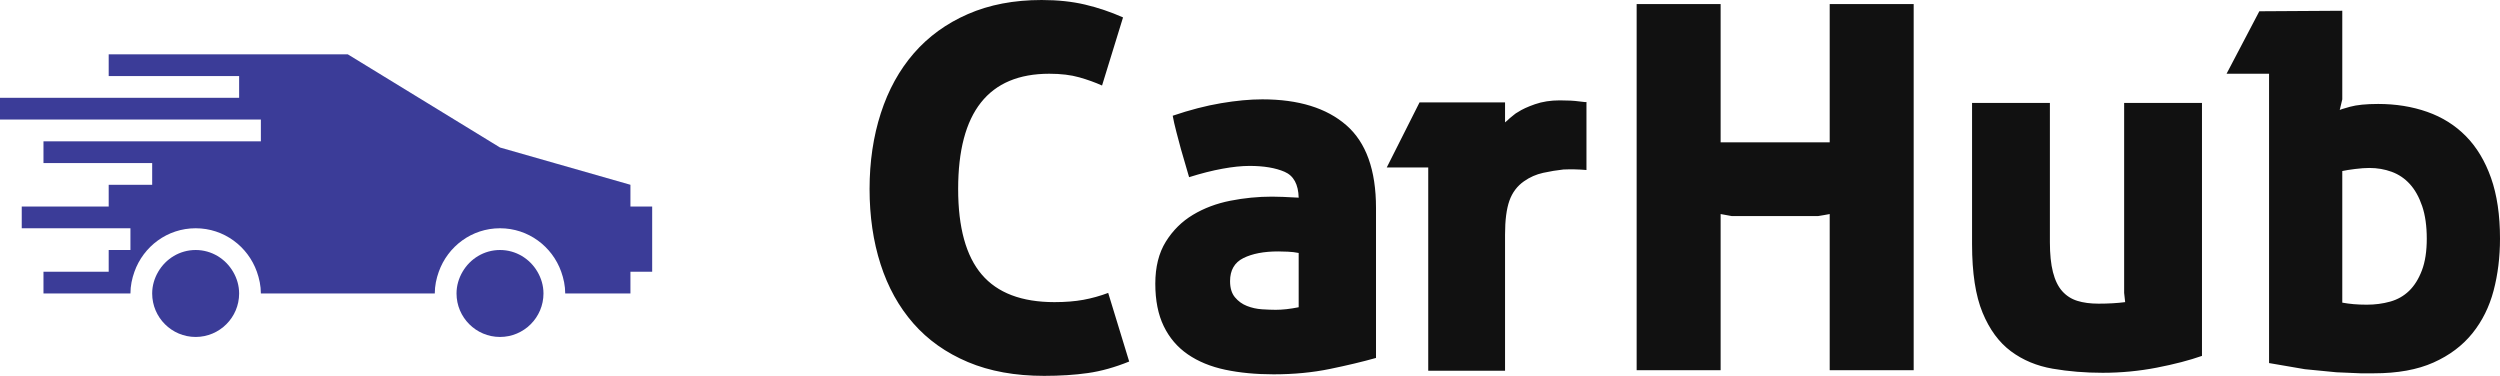
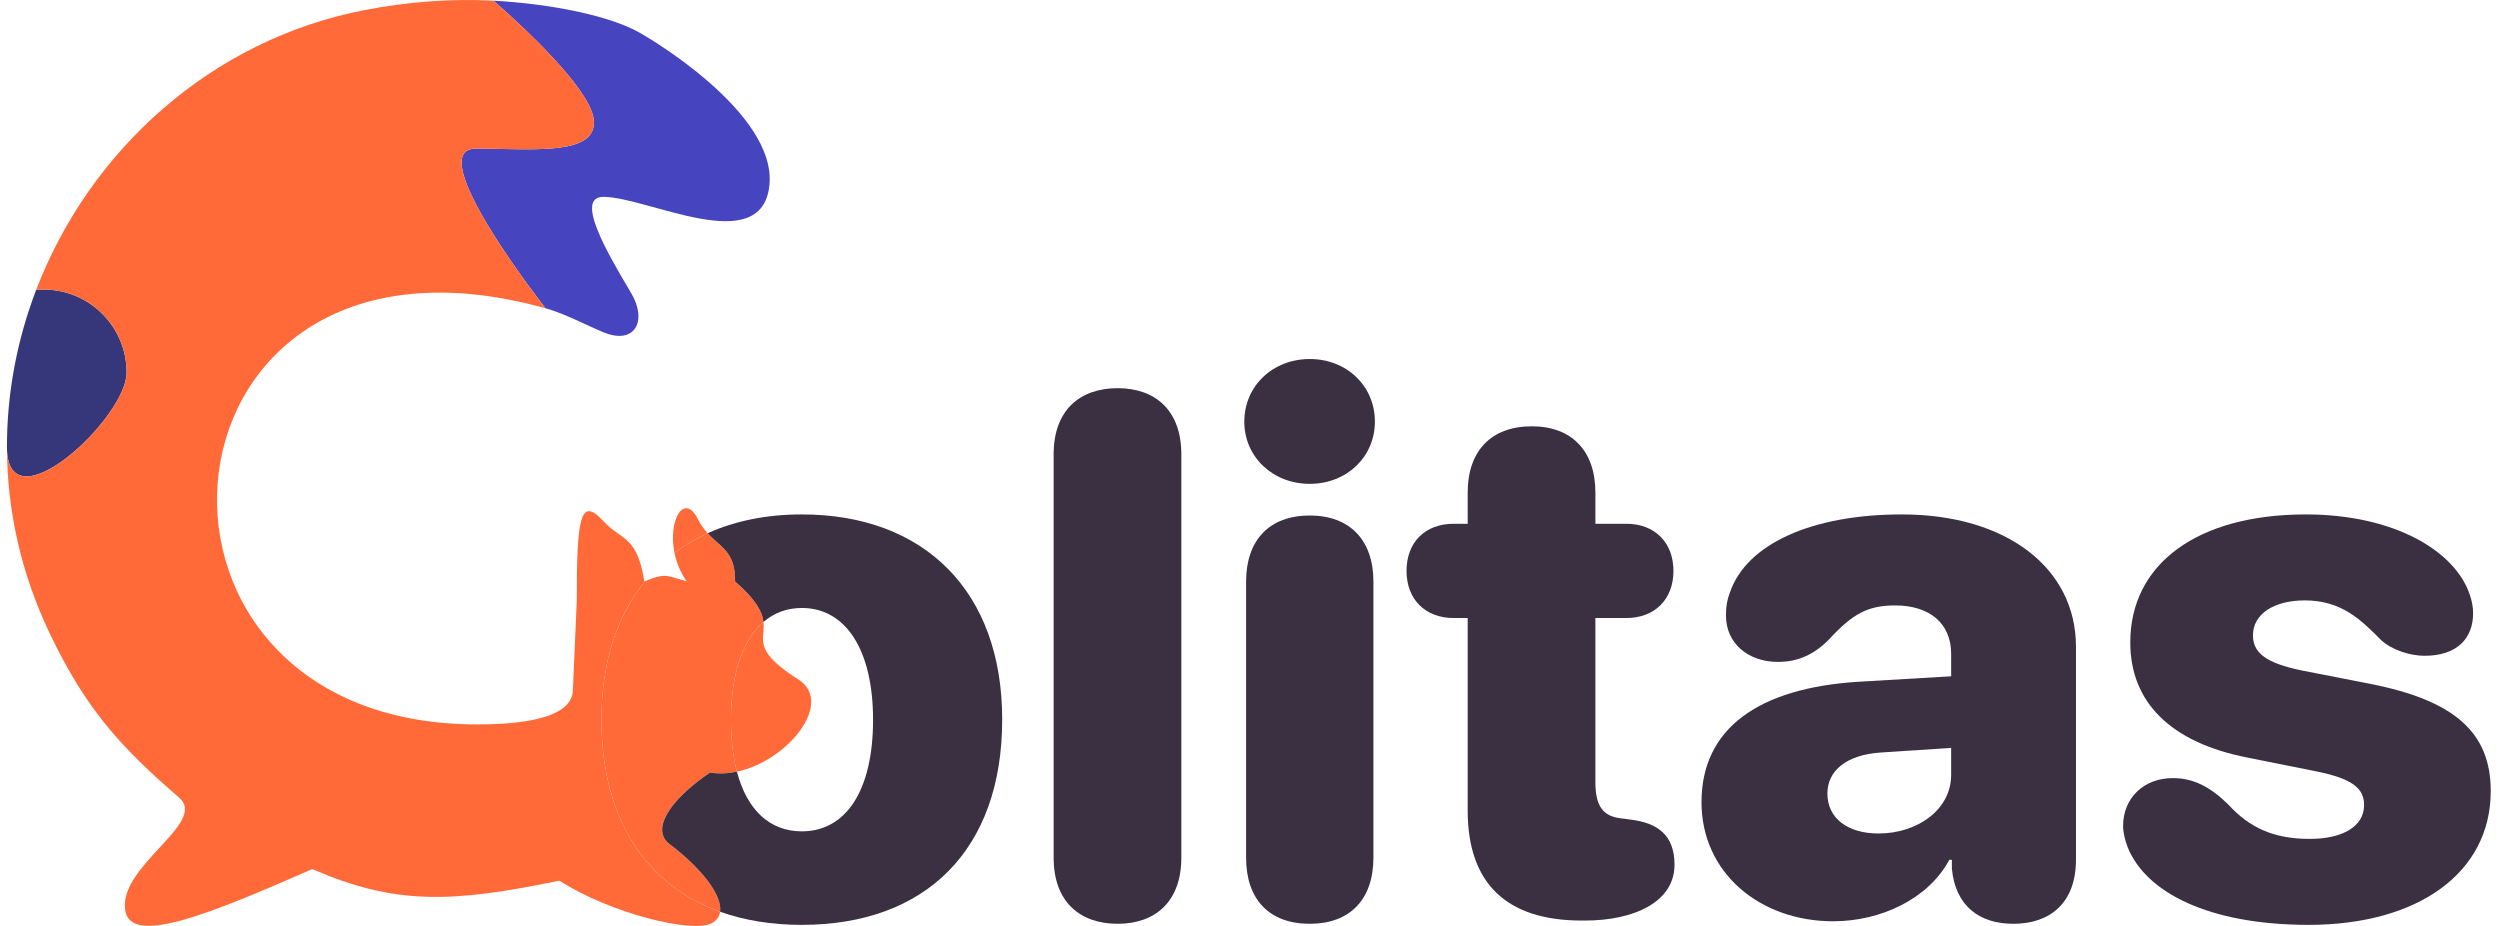
- <svg xmlns="http://www.w3.org/2000/svg" width="501.28" height="75.365" viewBox="0 0 230 34.579" class="css-1j8o68f" version="1.1" id="svg17">
-   <defs id="SvgjsDefs2381" />
-   <g id="SvgjsG2382" featurekey="PG4fjM-0" transform="matrix(2,0,0,2,0,-19)" fill="#3b3c98">
-     <g transform="translate(-270 -140)" id="g11">
-       <g id="g9">
-         <path d="M279,161c-0.736,0-1.375,0.405-1.722,1c-0.172,0.295-0.278,0.635-0.278,1c0,1.102,0.897,2,2,2c1.103,0,2-0.898,2-2    c0-0.365-0.105-0.705-0.278-1C280.375,161.405,279.737,161,279,161z" id="path3" />
-         <path d="M293,161c-0.736,0-1.375,0.405-1.722,1c-0.172,0.295-0.278,0.635-0.278,1c0,1.102,0.897,2,2,2c1.103,0,2-0.898,2-2    c0-0.365-0.105-0.705-0.278-1C294.375,161.405,293.737,161,293,161z" id="path5" />
-         <path d="M299,159v-1l-6-1.715L286,152h-11v1h6v1h-11v1h12v1h-10v1h5v1h-2v1h-4v1h5v1h-1v1h-3v1h4c0-0.352,0.072-0.686,0.184-1    c0.414-1.162,1.512-2,2.816-2c1.305,0,2.402,0.838,2.816,2c0.111,0.314,0.184,0.648,0.184,1h8c0-0.352,0.072-0.686,0.184-1    c0.414-1.162,1.512-2,2.816-2c1.305,0,2.402,0.838,2.816,2c0.111,0.314,0.184,0.648,0.184,1h3v-1h1v-3H299z" id="path7" />
-       </g>
-     </g>
-   </g>
-   <g id="SvgjsG2383" featurekey="jxYttZ-0" transform="matrix(2.355529,0,0,2.355529,78.25691,-13.04958)" fill="#111111">
-     <path d="M10.88 19.66 c-0.56 0.227 -1.097 0.377 -1.61 0.45 s-1.083 0.11 -1.71 0.11 c-1.133 0 -2.127 -0.18 -2.98 -0.54 s-1.563 -0.863 -2.13 -1.51 s-0.993 -1.417 -1.28 -2.31 s-0.43 -1.873 -0.43 -2.94 s0.147 -2.053 0.44 -2.96 s0.723 -1.687 1.29 -2.34 s1.27 -1.163 2.11 -1.53 s1.8 -0.55 2.88 -0.55 c0.627 0 1.193 0.06 1.7 0.18 s1 0.287 1.48 0.5 l-0.82 2.66 c-0.267 -0.12 -0.563 -0.227 -0.89 -0.32 s-0.717 -0.14 -1.17 -0.14 c-2.373 0 -3.56 1.5 -3.56 4.5 c0 1.507 0.307 2.62 0.92 3.34 s1.56 1.08 2.84 1.08 c0.427 0 0.803 -0.03 1.13 -0.09 s0.65 -0.15 0.97 -0.27 z M17.5 15.42 c-0.133 -0.027 -0.273 -0.043 -0.42 -0.05 s-0.273 -0.01 -0.38 -0.01 c-0.56 0 -1.013 0.087 -1.36 0.26 s-0.52 0.473 -0.52 0.9 c0 0.267 0.063 0.477 0.19 0.63 s0.283 0.267 0.47 0.34 s0.383 0.117 0.59 0.13 s0.383 0.02 0.53 0.02 c0.267 0 0.567 -0.033 0.9 -0.1 l0 -2.12 z M16.46 13.22 c0.107 0 0.25 0.003 0.43 0.01 s0.383 0.017 0.61 0.03 c-0.013 -0.52 -0.197 -0.857 -0.55 -1.01 s-0.81 -0.23 -1.37 -0.23 c-0.307 0 -0.66 0.037 -1.06 0.11 s-0.833 0.183 -1.3 0.33 l-0.32 -1.1 c-0.04 -0.147 -0.097 -0.36 -0.17 -0.64 s-0.123 -0.5 -0.15 -0.66 c0.667 -0.227 1.297 -0.39 1.89 -0.49 s1.13 -0.15 1.61 -0.15 c1.413 0 2.507 0.337 3.28 1.01 s1.16 1.75 1.16 3.23 l0 5.86 c-0.52 0.147 -1.12 0.29 -1.8 0.43 s-1.413 0.21 -2.2 0.21 c-0.693 0 -1.323 -0.06 -1.89 -0.18 s-1.053 -0.32 -1.46 -0.6 s-0.72 -0.647 -0.94 -1.1 s-0.33 -1.007 -0.33 -1.66 s0.137 -1.2 0.41 -1.64 s0.627 -0.79 1.06 -1.05 s0.92 -0.443 1.46 -0.55 s1.083 -0.16 1.63 -0.16 z M26.06 9.92 c0.16 -0.107 0.383 -0.21 0.67 -0.31 s0.61 -0.15 0.97 -0.15 c0.307 0 0.557 0.013 0.75 0.04 s0.29 0.033 0.29 0.02 l0 2.66 c-0.307 -0.027 -0.607 -0.033 -0.9 -0.02 c-0.253 0.027 -0.517 0.07 -0.79 0.13 s-0.523 0.17 -0.75 0.33 c-0.267 0.187 -0.457 0.44 -0.57 0.76 s-0.17 0.76 -0.17 1.32 l0 5.32 l-3 0 l0 -7.94 l-1.62 0 l1.28 -2.54 l3.34 0 l0 0.78 c0.067 -0.053 0.127 -0.107 0.18 -0.16 c0.053 -0.04 0.107 -0.083 0.16 -0.13 s0.107 -0.083 0.16 -0.11 z M30.7 5.7 l3.28 -0 l0 5.4 l4.26 0 l0 -5.4 l3.28 0 l0 14.3 l-3.28 0 l0 -6.1 c-0.08 0.013 -0.153 0.027 -0.22 0.04 l-0.24 0.04 l-3.36 0 l-0.44 -0.08 l0 6.1 l-3.28 0 l0 -14.3 z M43.8 9.56 l3.04 -0 l0 5.44 c0 0.467 0.04 0.857 0.12 1.17 s0.2 0.56 0.36 0.74 s0.357 0.307 0.59 0.38 s0.51 0.11 0.83 0.11 c0.387 0 0.733 -0.02 1.04 -0.06 l-0.04 -0.36 l0 -7.42 l3.04 0 l0 9.88 c-0.493 0.173 -1.083 0.327 -1.77 0.46 s-1.39 0.2 -2.11 0.2 c-0.68 0 -1.33 -0.053 -1.95 -0.16 s-1.163 -0.333 -1.63 -0.68 s-0.837 -0.85 -1.11 -1.51 s-0.41 -1.55 -0.41 -2.67 l0 -5.52 z M58.26 5.96 l-0 3.46 l-0.1 0.42 c0 -0.013 0.133 -0.057 0.4 -0.13 s0.633 -0.11 1.1 -0.11 c0.693 0 1.333 0.103 1.92 0.31 s1.09 0.523 1.51 0.95 s0.747 0.97 0.98 1.63 s0.35 1.45 0.35 2.37 c0 0.72 -0.083 1.397 -0.25 2.03 s-0.443 1.19 -0.83 1.67 s-0.893 0.86 -1.52 1.14 s-1.4 0.42 -2.32 0.42 l-0.53 0 l-0.94 -0.04 l-1.23 -0.12 l-1.4 -0.24 l0 -11.3 l-1.66 0 l1.28 -2.44 z M59.22 17.44 c0.32 0 0.623 -0.04 0.91 -0.12 s0.533 -0.22 0.74 -0.42 s0.373 -0.467 0.5 -0.8 s0.19 -0.747 0.19 -1.24 s-0.06 -0.917 -0.18 -1.27 s-0.28 -0.64 -0.48 -0.86 s-0.437 -0.38 -0.71 -0.48 s-0.563 -0.15 -0.87 -0.15 c-0.16 0 -0.347 0.013 -0.56 0.04 s-0.38 0.053 -0.5 0.08 l0 5.14 c0.147 0.027 0.297 0.047 0.45 0.06 s0.323 0.02 0.51 0.02 z" id="path14" />
-   </g>
+ <svg xmlns="http://www.w3.org/2000/svg" width="108" height="40" viewBox="0 0 108 40" fill="none">
+   <path d="M48.283 39.908C46.667 39.908 45.517 38.975 45.517 37.048V19.628C45.517 17.701 46.667 16.769 48.283 16.769C49.884 16.769 51.034 17.701 51.034 19.628V37.048C51.034 38.975 49.884 39.908 48.283 39.908Z" fill="#3A3042" />
+   <path d="M56.582 20.902C54.981 20.902 53.754 19.737 53.754 18.214C53.754 16.675 54.981 15.51 56.582 15.51C58.182 15.51 59.395 16.675 59.395 18.214C59.395 19.737 58.182 20.902 56.582 20.902ZM56.582 39.908C54.841 39.908 53.831 38.867 53.831 37.048V25.129C53.831 23.326 54.841 22.27 56.582 22.27C58.307 22.27 59.332 23.326 59.332 25.129V37.048C59.332 38.867 58.307 39.908 56.582 39.908Z" fill="#3A3042" />
+   <path d="M63.404 35.013V26.699H62.798C61.57 26.699 60.762 25.891 60.762 24.663C60.762 23.42 61.57 22.627 62.798 22.627H63.404V21.275C63.404 19.488 64.414 18.416 66.17 18.416C67.91 18.416 68.921 19.488 68.921 21.275V22.627H70.257C71.485 22.627 72.293 23.435 72.293 24.663C72.293 25.891 71.485 26.699 70.257 26.699H68.921V33.8C68.921 34.857 69.278 35.277 70.055 35.355L70.397 35.401C71.624 35.541 72.339 36.085 72.339 37.359C72.339 38.96 70.599 39.768 68.47 39.768H68.33C65.067 39.768 63.404 38.152 63.404 35.013Z" fill="#3A3042" />
+   <path d="M79.192 39.799C76.038 39.799 73.505 37.717 73.505 34.655C73.505 31.485 75.945 29.713 80.327 29.449L84.29 29.216V28.253C84.29 26.901 83.326 26.155 81.881 26.155C80.7 26.155 80.047 26.497 78.99 27.647C78.353 28.284 77.654 28.595 76.815 28.595C75.494 28.595 74.561 27.771 74.561 26.59C74.561 26.201 74.608 25.922 74.733 25.595C75.447 23.497 78.276 22.223 82.161 22.223C86.683 22.223 89.682 24.539 89.682 27.942V37.142C89.682 39.022 88.547 39.908 86.978 39.908C85.517 39.908 84.476 39.146 84.321 37.53V37.142H84.212C83.295 38.851 81.228 39.799 79.192 39.799ZM81.15 36.007C82.829 36.007 84.29 34.981 84.29 33.474V32.309L81.213 32.511C79.767 32.619 78.944 33.288 78.944 34.282C78.944 35.355 79.83 36.007 81.15 36.007Z" fill="#3A3042" />
+   <path d="M99.736 39.954C95.416 39.954 92.712 38.556 91.92 36.613C91.795 36.287 91.718 35.961 91.718 35.681C91.718 34.469 92.619 33.614 93.862 33.614C94.732 33.614 95.463 33.971 96.255 34.748C97.188 35.774 98.245 36.24 99.783 36.24C101.213 36.24 102.129 35.696 102.129 34.779C102.129 34.034 101.586 33.63 100.047 33.319L97.094 32.728C93.753 32.075 92.028 30.32 92.028 27.755C92.028 24.352 94.934 22.223 99.612 22.223C103.481 22.223 106.092 23.839 106.698 25.704C106.791 25.968 106.838 26.233 106.838 26.497C106.838 27.553 106.17 28.33 104.74 28.33C104.119 28.33 103.326 28.082 102.86 27.647C102.021 26.808 101.182 25.937 99.565 25.937C98.229 25.937 97.328 26.528 97.328 27.445C97.328 28.175 97.84 28.641 99.457 28.968L102.394 29.543C106.03 30.257 107.6 31.64 107.6 34.173C107.6 37.717 104.445 39.954 99.736 39.954Z" fill="#3A3042" />
+   <path d="M26.077 14.358C27.41 14.908 27.997 13.883 27.257 12.644C26.18 10.839 24.837 8.505 26.067 8.505C27.985 8.505 32.905 11.174 33.238 8.005C33.572 4.836 27.835 1.533 27.835 1.533C26.484 0.667 23.683 0.155 21.314 0.03C21.314 0.03 25.483 3.586 25.65 5.17C25.792 6.518 23.76 6.478 21.661 6.436C21.293 6.428 20.924 6.421 20.563 6.421C18.145 6.421 23.565 13.317 23.565 13.317C24.425 13.557 25.262 14.021 26.077 14.358Z" fill="#4644BE" />
+   <path d="M25.817 23.432C25.273 23.009 25.448 24.465 25.567 25.516C26.171 24.88 26.555 24.989 27.318 25.099C26.972 24.222 26.567 24.015 25.817 23.432Z" fill="#201F47" />
+   <path d="M0.3 19.311C0.3 19.314 0.3 19.317 0.3 19.32C0.309 22.84 5.47 18.072 5.47 16.094C5.47 14.113 3.865 12.508 1.885 12.508C1.776 12.508 1.669 12.513 1.563 12.522C0.743 14.665 0.298 16.963 0.3 19.311Z" fill="#35377A" />
+   <path d="M28.919 36.46C28.169 35.89 28.774 34.67 30.671 33.374C31.053 33.437 31.447 33.418 31.835 33.336C31.667 32.698 31.578 31.949 31.578 31.096C31.578 29.092 32.096 27.633 32.982 26.869C32.935 26.453 32.692 25.932 31.755 25.119C31.772 24.133 31.395 23.797 30.962 23.409C30.834 23.295 30.701 23.177 30.572 23.036C30.055 23.27 29.576 23.553 29.138 23.883C29.221 24.296 29.39 24.726 29.67 25.119C29.535 25.08 29.419 25.044 29.318 25.013L29.318 25.013C28.75 24.836 28.623 24.797 27.868 25.106C26.657 26.595 25.983 28.619 25.983 31.081C25.983 35.343 27.882 38.23 31.108 39.386C31.206 38.687 30.341 37.539 28.919 36.46Z" fill="#FF6A38" />
+   <path fill-rule="evenodd" clip-rule="evenodd" d="M1.563 12.522C3.864 6.51 9.119 1.714 15.744 0.437C17.683 0.063 19.547 -0.064 21.314 0.03C21.314 0.03 25.483 3.586 25.65 5.17C25.792 6.518 23.76 6.478 21.661 6.436C21.293 6.428 20.924 6.421 20.563 6.421C18.145 6.421 23.565 13.317 23.565 13.317C6.304 8.505 4.303 30.967 20.247 31.29C22.199 31.329 24.75 31.123 24.75 29.789L24.917 25.953C24.917 22.348 25.066 21.423 26.067 22.514C26.287 22.755 26.502 22.907 26.702 23.049C27.198 23.399 27.611 23.692 27.835 25.119L27.868 25.106C26.657 26.595 25.983 28.619 25.983 31.081C25.983 35.343 27.882 38.23 31.108 39.386C31.079 39.595 30.965 39.764 30.754 39.879C29.919 40.334 26.373 39.463 24.166 38.044C19.491 39.014 17.07 39.098 13.493 37.544C8.911 39.556 5.611 40.879 5.404 39.295C5.283 38.361 6.129 37.447 6.885 36.63C7.683 35.768 8.381 35.014 7.739 34.458C5.177 32.242 3.708 30.623 2.152 27.37C0.887 24.724 0.305 21.99 0.3 19.32C0.309 22.84 5.47 18.072 5.47 16.094C5.47 14.113 3.865 12.508 1.885 12.508C1.776 12.508 1.669 12.513 1.563 12.522ZM32.982 26.869C33 27.035 32.988 27.183 32.976 27.327C32.932 27.865 32.893 28.337 34.489 29.352C36.05 30.346 34.05 32.867 31.835 33.336C31.667 32.698 31.578 31.949 31.578 31.096C31.578 29.092 32.096 27.633 32.982 26.869ZM30.572 23.036C30.423 22.873 30.279 22.681 30.153 22.431C29.558 21.253 28.85 22.466 29.138 23.883C29.576 23.553 30.055 23.27 30.572 23.036Z" fill="#FF6A38" />
+   <path d="M43.295 31.081C43.295 25.533 39.923 22.223 34.639 22.223C33.115 22.223 31.747 22.503 30.572 23.036C30.701 23.177 30.834 23.295 30.962 23.409C31.395 23.797 31.772 24.133 31.755 25.119C32.692 25.932 32.935 26.453 32.982 26.869C33.442 26.473 34.002 26.264 34.639 26.264C36.52 26.264 37.716 28.051 37.716 31.096C37.716 34.189 36.52 35.914 34.639 35.914C33.266 35.914 32.276 35.009 31.835 33.336C31.447 33.418 31.053 33.437 30.671 33.374C28.774 34.67 28.169 35.89 28.919 36.46C30.341 37.539 31.206 38.687 31.108 39.386C32.152 39.761 33.336 39.954 34.639 39.954C39.969 39.954 43.295 36.737 43.295 31.081Z" fill="#3A3042" />
</svg>
